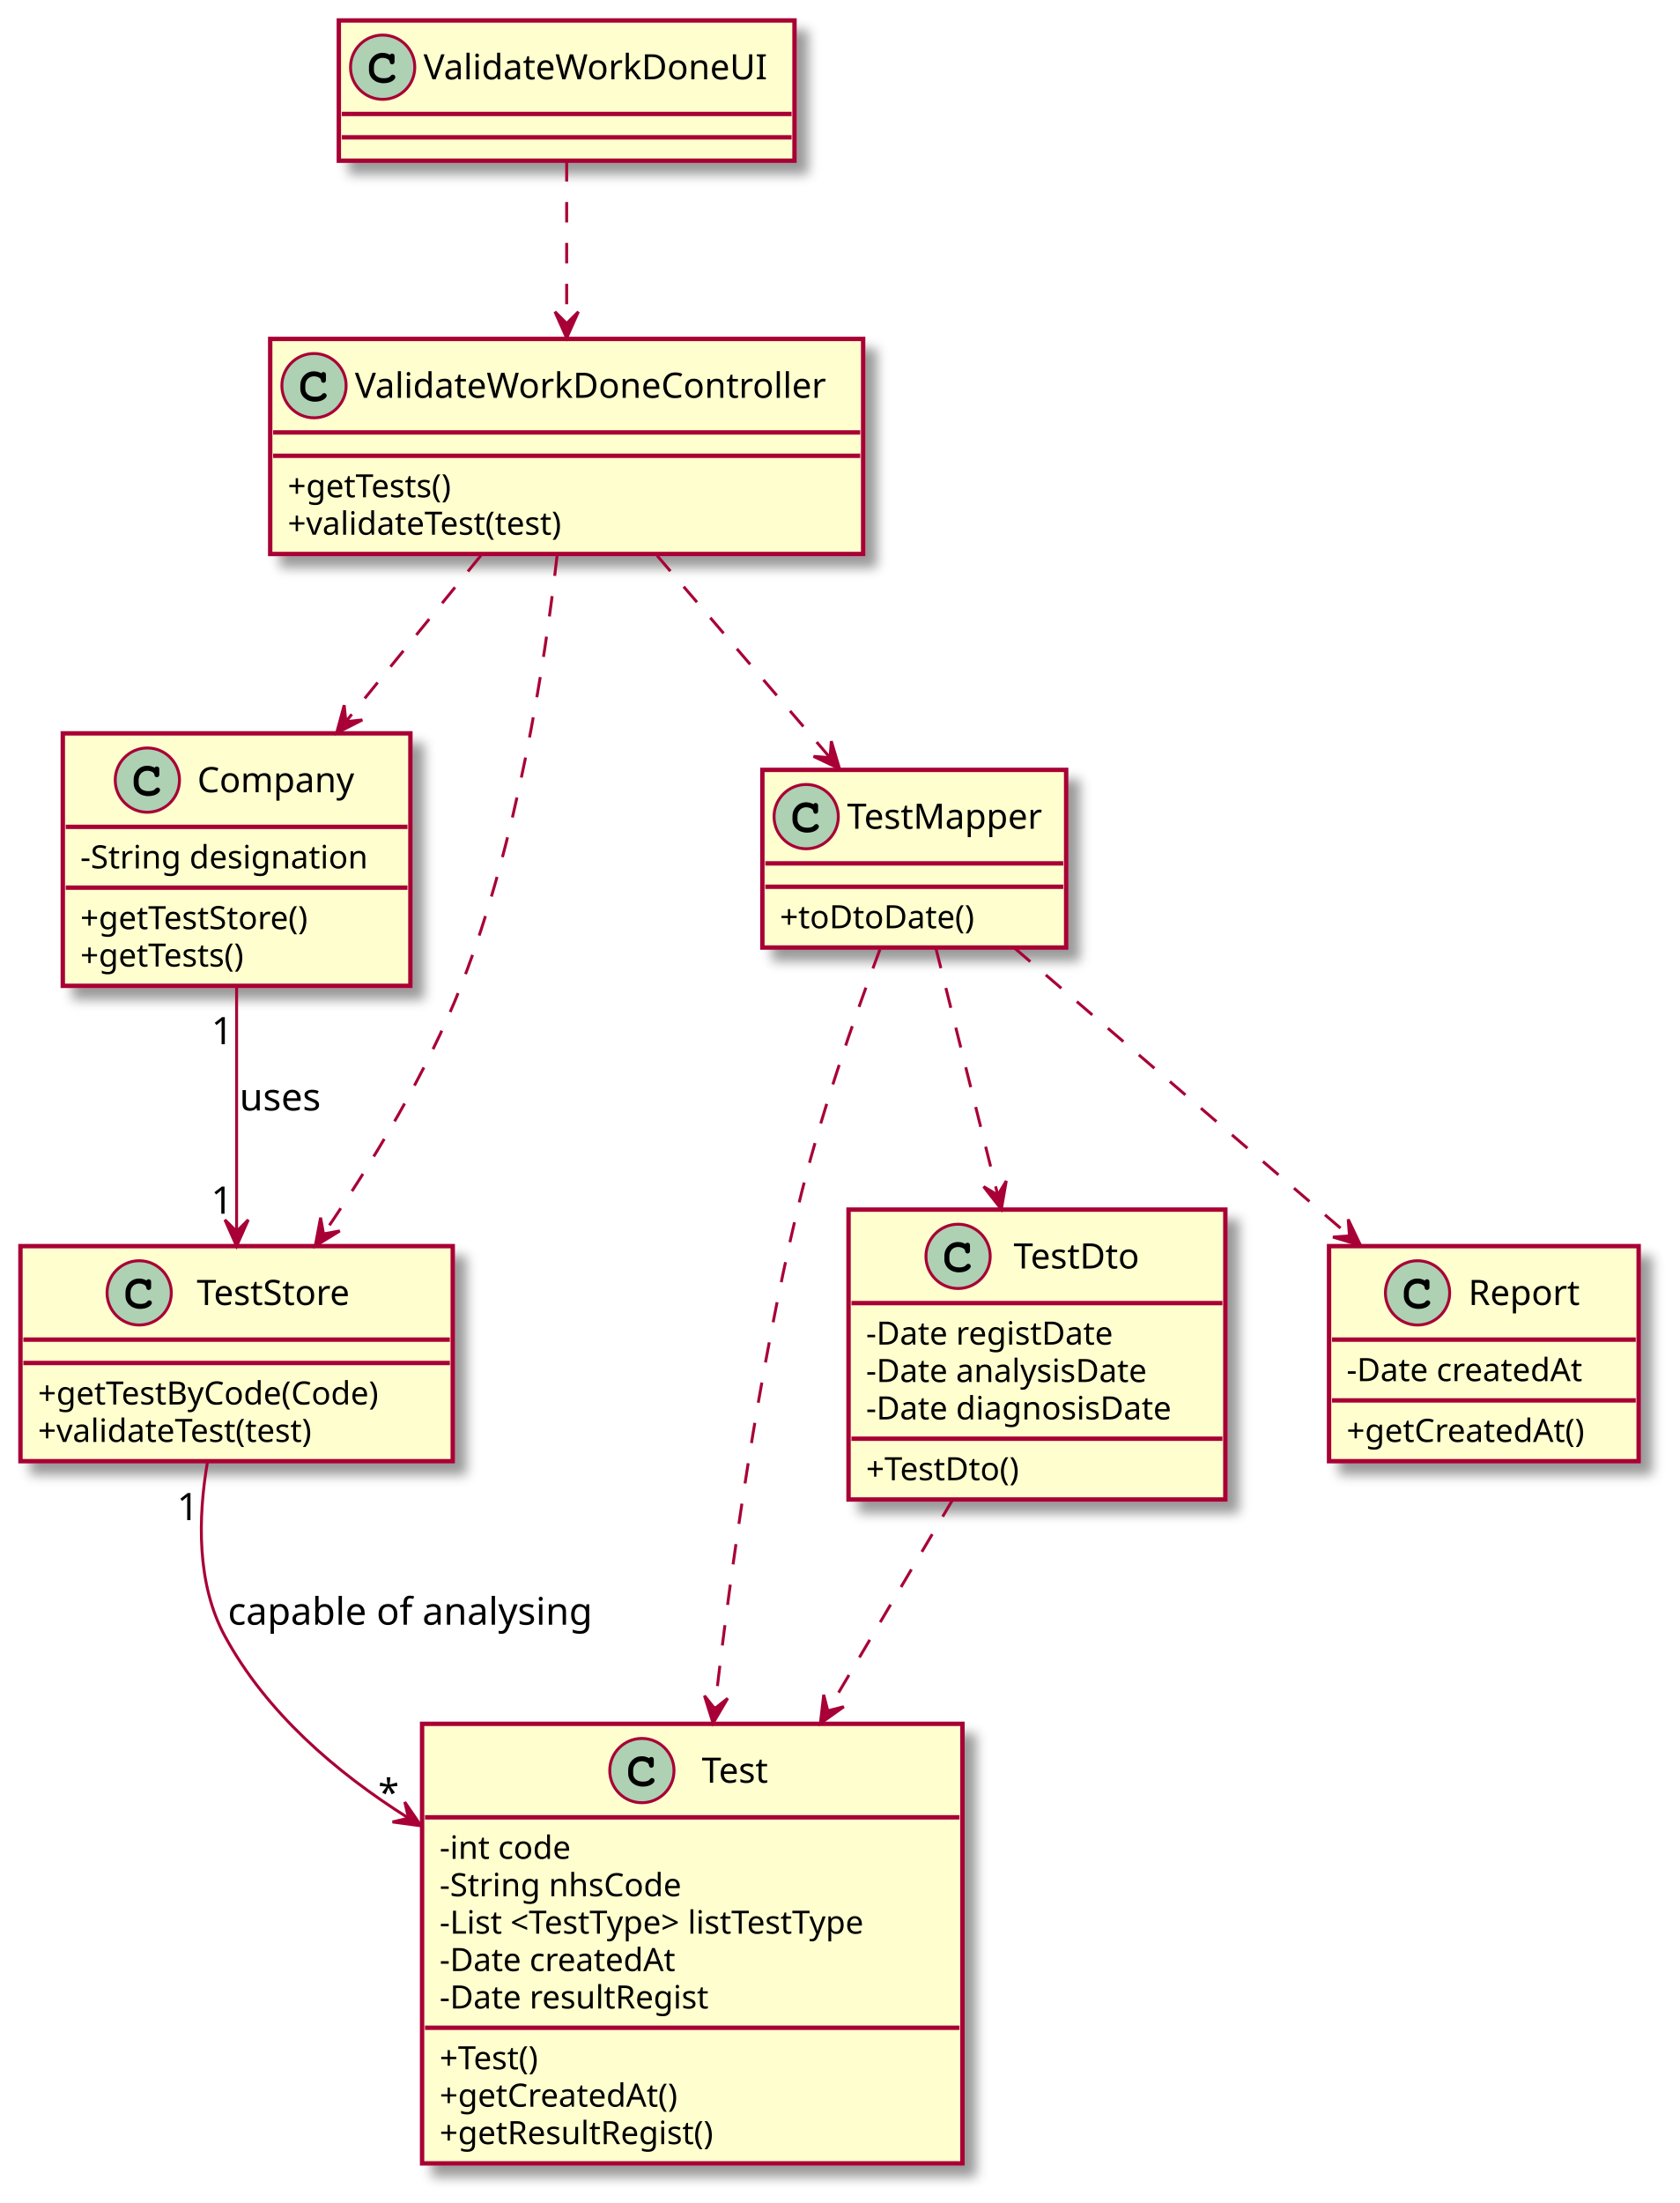
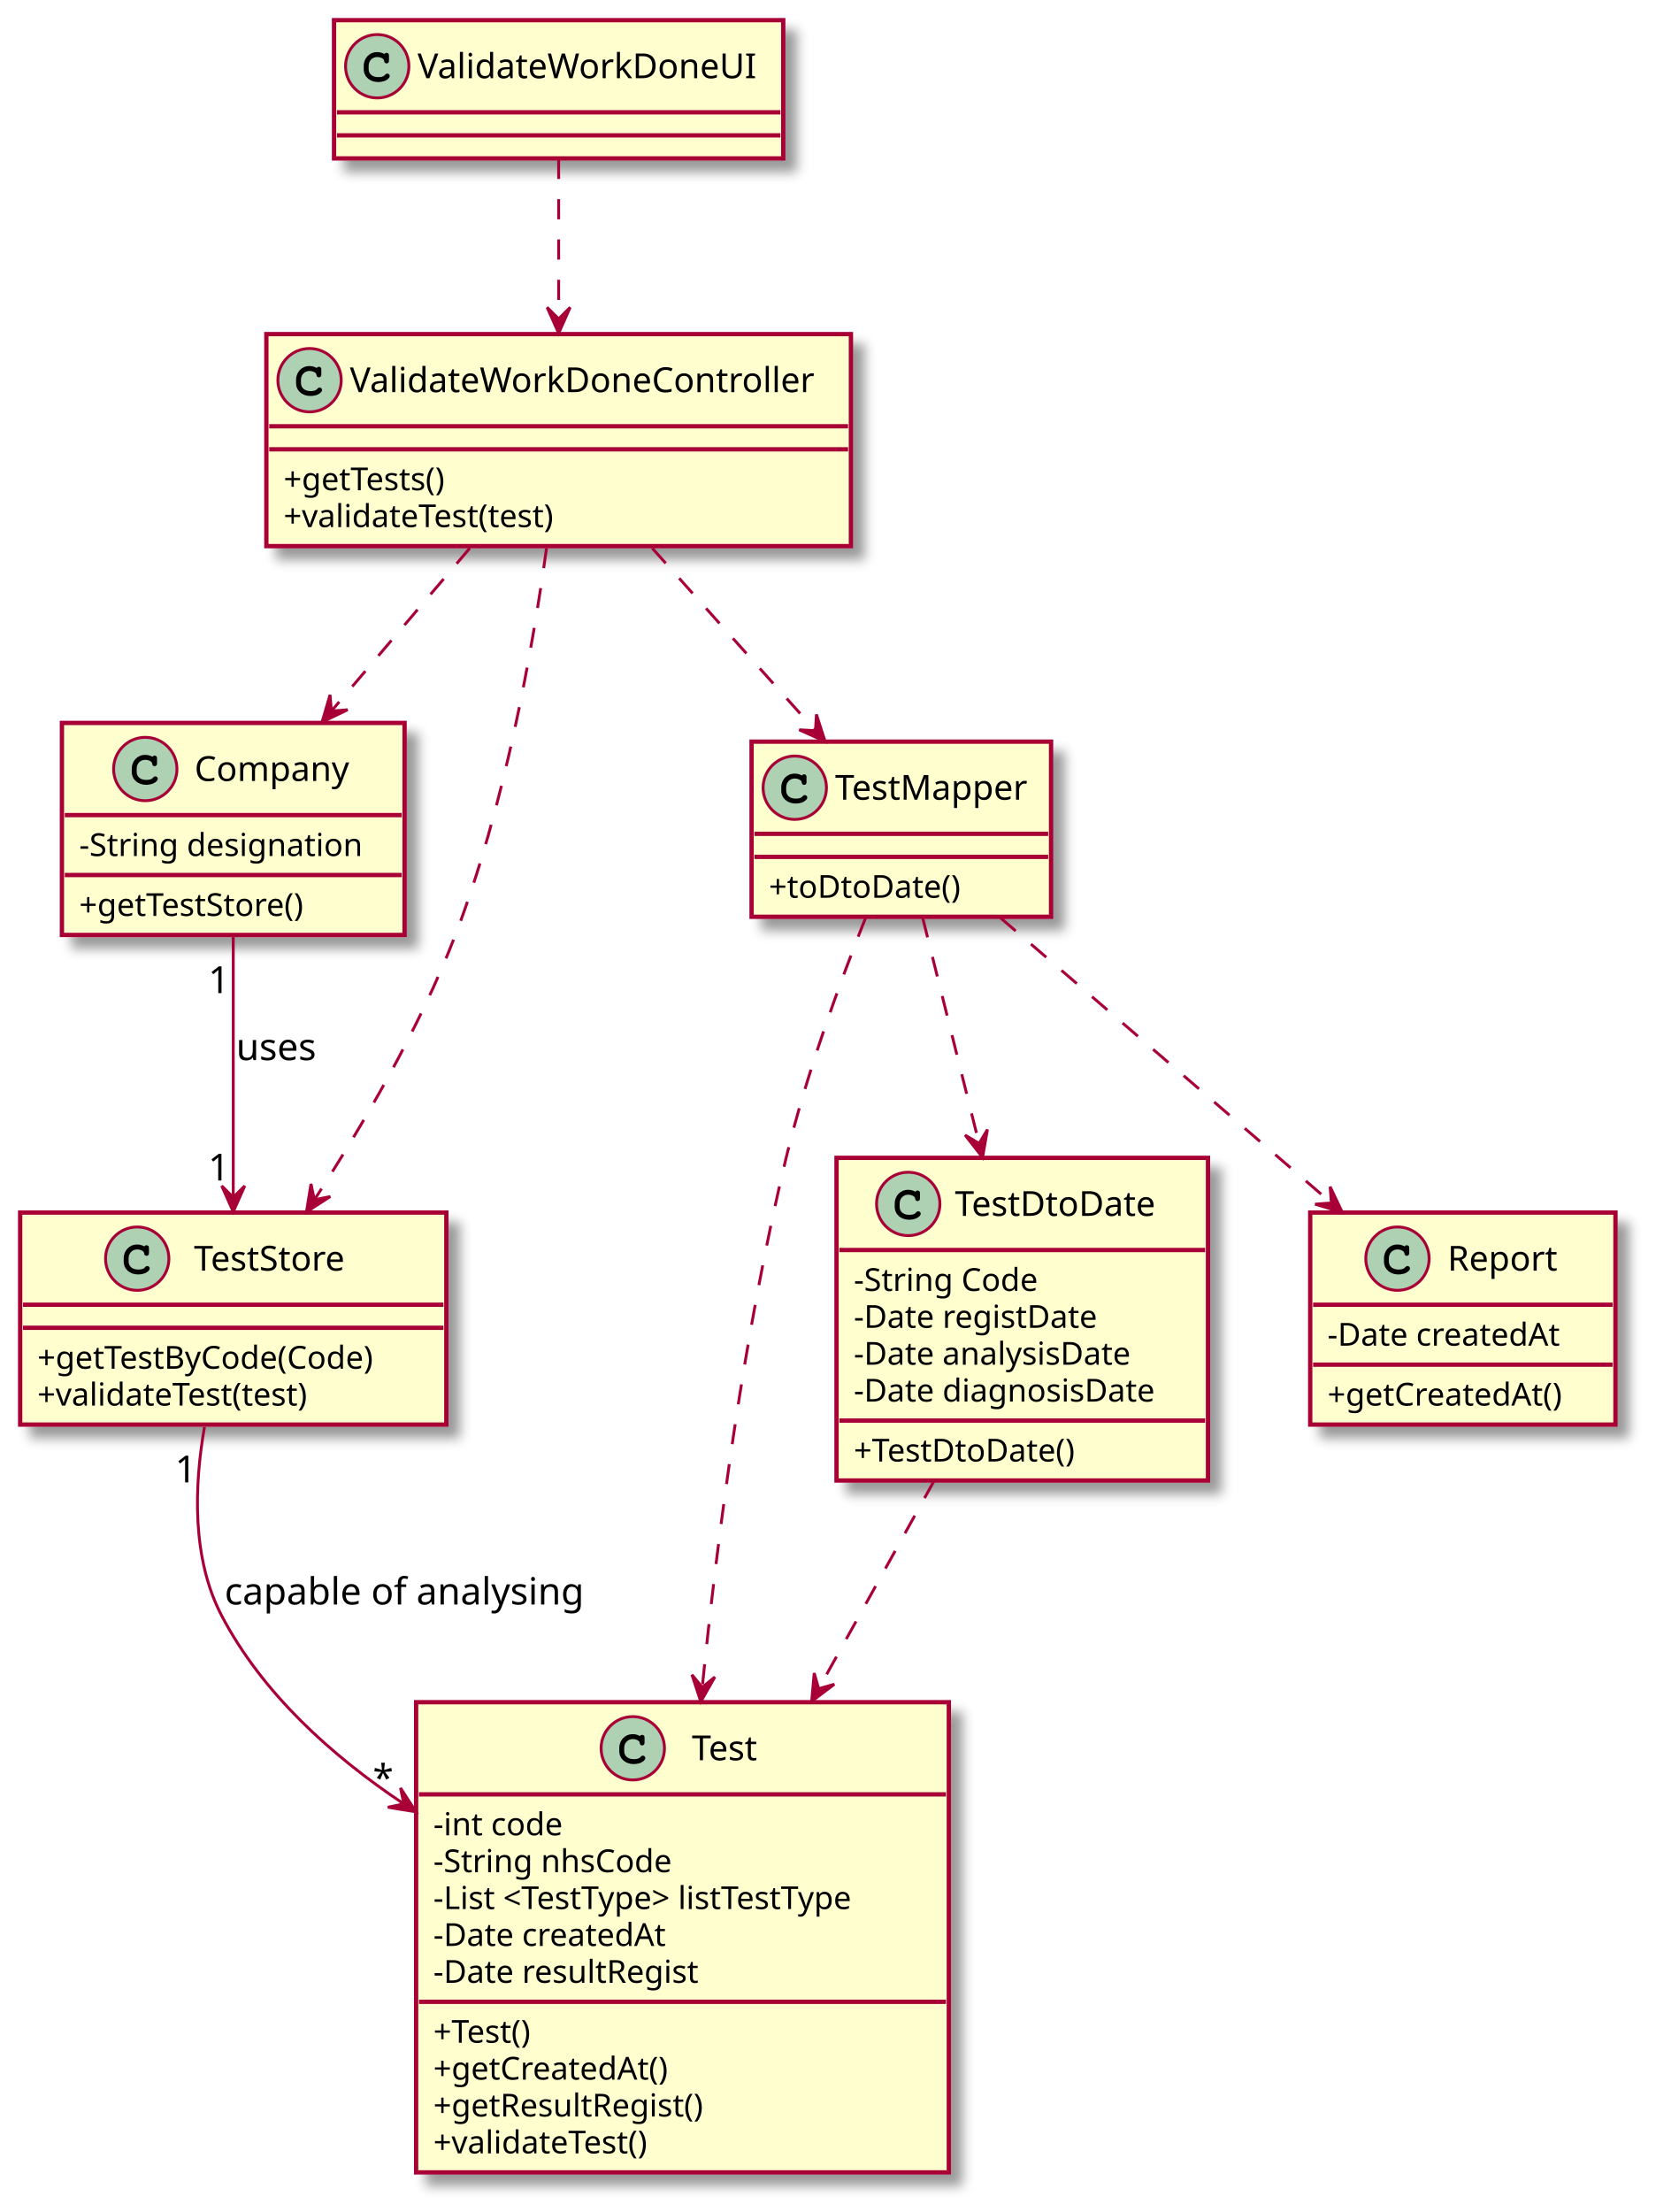
- <svg xmlns="http://www.w3.org/2000/svg" contentScriptType="application/ecmascript" contentStyleType="text/css" height="754px" preserveAspectRatio="none" style="width:575px;height:754px;background:#FFFFFF;" version="1.1" viewBox="0 0 575 754" width="575px" zoomAndPan="magnify">
+ <svg xmlns="http://www.w3.org/2000/svg" contentScriptType="application/ecmascript" contentStyleType="text/css" height="768px" preserveAspectRatio="none" style="width:575px;height:768px;background:#FFFFFF;" version="1.1" viewBox="0 0 575 768" width="575px" zoomAndPan="magnify">
  <defs>
-     <filter height="300%" id="fjktehwufck35" width="300%" x="-1" y="-1">
+     <filter height="300%" id="f8tf172k708li" width="300%" x="-1" y="-1">
      <feGaussianBlur result="blurOut" stdDeviation="2.0" />
      <feColorMatrix in="blurOut" result="blurOut2" type="matrix" values="0 0 0 0 0 0 0 0 0 0 0 0 0 0 0 0 0 0 .4 0" />
      <feOffset dx="4.0" dy="4.0" in="blurOut2" result="blurOut3" />
      <feBlend in="SourceGraphic" in2="blurOut3" mode="normal" />
    </filter>
  </defs>
  <g>
-     <rect codeLine="3" fill="#FEFECE" filter="url(#fjktehwufck35)" height="86.414" id="Company" style="stroke:#A80036;stroke-width:1.5;" width="119" x="21.5" y="251" />
+     <rect codeLine="3" fill="#FEFECE" filter="url(#f8tf172k708li)" height="73.609" id="Company" style="stroke:#A80036;stroke-width:1.5;" width="119" x="21.5" y="251" />
    <ellipse cx="50.45" cy="267" fill="#ADD1B2" rx="11" ry="11" style="stroke:#A80036;stroke-width:1.0;" />
    <path d="M52.794,262.672 C51.856,262.234 51.263,262.094 50.388,262.094 C47.763,262.094 45.763,264.172 45.763,266.891 L45.763,268.016 C45.763,270.594 47.872,272.484 50.763,272.484 C51.981,272.484 53.138,272.188 53.888,271.641 C54.466,271.234 54.794,270.781 54.794,270.391 C54.794,269.938 54.403,269.547 53.934,269.547 C53.716,269.547 53.513,269.625 53.325,269.812 C52.872,270.297 52.872,270.297 52.684,270.391 C52.263,270.656 51.575,270.781 50.809,270.781 C48.763,270.781 47.466,269.688 47.466,267.984 L47.466,266.891 C47.466,265.109 48.716,263.797 50.45,263.797 C51.028,263.797 51.638,263.953 52.106,264.203 C52.591,264.484 52.763,264.703 52.856,265.109 C52.919,265.516 52.95,265.641 53.091,265.766 C53.231,265.906 53.466,266.016 53.684,266.016 C53.95,266.016 54.216,265.875 54.388,265.656 C54.497,265.5 54.528,265.312 54.528,264.891 L54.528,263.469 C54.528,263.031 54.513,262.906 54.419,262.75 C54.263,262.484 53.981,262.344 53.684,262.344 C53.388,262.344 53.184,262.438 52.966,262.75 L52.794,262.672 Z " fill="#000000" />
    <text fill="#000000" font-family="sans-serif" font-size="12" lengthAdjust="spacing" textLength="56" x="67.55" y="271.154">Company</text>
    <line style="stroke:#A80036;stroke-width:1.5;" x1="22.5" x2="139.5" y1="283" y2="283" />
    <text fill="#000000" font-family="sans-serif" font-size="11" lengthAdjust="spacing" textLength="107" x="27.5" y="297.21">-String designation</text>
    <line style="stroke:#A80036;stroke-width:1.5;" x1="22.5" x2="139.5" y1="303.805" y2="303.805" />
    <text fill="#000000" font-family="sans-serif" font-size="11" lengthAdjust="spacing" textLength="92" x="27.5" y="318.015">+getTestStore()</text>
-     <text fill="#000000" font-family="sans-serif" font-size="11" lengthAdjust="spacing" textLength="67" x="27.5" y="330.82">+getTests()</text>
-     <rect codeLine="11" fill="#FEFECE" filter="url(#fjktehwufck35)" height="150.438" id="Test" style="stroke:#A80036;stroke-width:1.5;" width="185" x="144.5" y="590" />
-     <ellipse cx="219.75" cy="606" fill="#ADD1B2" rx="11" ry="11" style="stroke:#A80036;stroke-width:1.0;" />
-     <path d="M222.094,601.672 C221.156,601.234 220.562,601.094 219.688,601.094 C217.062,601.094 215.062,603.172 215.062,605.891 L215.062,607.016 C215.062,609.594 217.172,611.484 220.062,611.484 C221.281,611.484 222.438,611.188 223.188,610.641 C223.766,610.234 224.094,609.781 224.094,609.391 C224.094,608.938 223.703,608.547 223.234,608.547 C223.016,608.547 222.812,608.625 222.625,608.812 C222.172,609.297 222.172,609.297 221.984,609.391 C221.562,609.656 220.875,609.781 220.109,609.781 C218.062,609.781 216.766,608.688 216.766,606.984 L216.766,605.891 C216.766,604.109 218.016,602.797 219.75,602.797 C220.328,602.797 220.938,602.953 221.406,603.203 C221.891,603.484 222.062,603.703 222.156,604.109 C222.219,604.516 222.25,604.641 222.391,604.766 C222.531,604.906 222.766,605.016 222.984,605.016 C223.25,605.016 223.516,604.875 223.688,604.656 C223.797,604.5 223.828,604.312 223.828,603.891 L223.828,602.469 C223.828,602.031 223.812,601.906 223.719,601.75 C223.562,601.484 223.281,601.344 222.984,601.344 C222.688,601.344 222.484,601.438 222.266,601.75 L222.094,601.672 Z " fill="#000000" />
-     <text fill="#000000" font-family="sans-serif" font-size="12" lengthAdjust="spacing" textLength="26" x="240.25" y="610.154">Test</text>
-     <line style="stroke:#A80036;stroke-width:1.5;" x1="145.5" x2="328.5" y1="622" y2="622" />
-     <text fill="#000000" font-family="sans-serif" font-size="11" lengthAdjust="spacing" textLength="50" x="150.5" y="636.21">-int code</text>
-     <text fill="#000000" font-family="sans-serif" font-size="11" lengthAdjust="spacing" textLength="91" x="150.5" y="649.015">-String nhsCode</text>
-     <text fill="#000000" font-family="sans-serif" font-size="11" lengthAdjust="spacing" textLength="173" x="150.5" y="661.82">-List &lt;TestType&gt; listTestType</text>
-     <text fill="#000000" font-family="sans-serif" font-size="11" lengthAdjust="spacing" textLength="92" x="150.5" y="674.625">-Date createdAt</text>
-     <text fill="#000000" font-family="sans-serif" font-size="11" lengthAdjust="spacing" textLength="103" x="150.5" y="687.429">-Date resultRegist</text>
-     <line style="stroke:#A80036;stroke-width:1.5;" x1="145.5" x2="328.5" y1="694.023" y2="694.023" />
-     <text fill="#000000" font-family="sans-serif" font-size="11" lengthAdjust="spacing" textLength="42" x="150.5" y="708.234">+Test()</text>
-     <text fill="#000000" font-family="sans-serif" font-size="11" lengthAdjust="spacing" textLength="94" x="150.5" y="721.039">+getCreatedAt()</text>
-     <text fill="#000000" font-family="sans-serif" font-size="11" lengthAdjust="spacing" textLength="106" x="150.5" y="733.843">+getResultRegist()</text>
-     <rect codeLine="22" fill="#FEFECE" filter="url(#fjktehwufck35)" height="73.609" id="TestStore" style="stroke:#A80036;stroke-width:1.5;" width="148" x="7" y="426.5" />
-     <ellipse cx="47.65" cy="442.5" fill="#ADD1B2" rx="11" ry="11" style="stroke:#A80036;stroke-width:1.0;" />
-     <path d="M49.994,438.172 C49.056,437.734 48.462,437.594 47.587,437.594 C44.962,437.594 42.962,439.672 42.962,442.391 L42.962,443.516 C42.962,446.094 45.072,447.984 47.962,447.984 C49.181,447.984 50.337,447.688 51.087,447.141 C51.666,446.734 51.994,446.281 51.994,445.891 C51.994,445.438 51.603,445.047 51.134,445.047 C50.916,445.047 50.712,445.125 50.525,445.312 C50.072,445.797 50.072,445.797 49.884,445.891 C49.462,446.156 48.775,446.281 48.009,446.281 C45.962,446.281 44.666,445.188 44.666,443.484 L44.666,442.391 C44.666,440.609 45.916,439.297 47.65,439.297 C48.228,439.297 48.837,439.453 49.306,439.703 C49.791,439.984 49.962,440.203 50.056,440.609 C50.119,441.016 50.15,441.141 50.291,441.266 C50.431,441.406 50.666,441.516 50.884,441.516 C51.15,441.516 51.416,441.375 51.587,441.156 C51.697,441 51.728,440.812 51.728,440.391 L51.728,438.969 C51.728,438.531 51.712,438.406 51.619,438.25 C51.462,437.984 51.181,437.844 50.884,437.844 C50.587,437.844 50.384,437.938 50.166,438.25 L49.994,438.172 Z " fill="#000000" />
-     <text fill="#000000" font-family="sans-serif" font-size="12" lengthAdjust="spacing" textLength="59" x="67.35" y="446.654">TestStore</text>
-     <line style="stroke:#A80036;stroke-width:1.5;" x1="8" x2="154" y1="458.5" y2="458.5" />
-     <line style="stroke:#A80036;stroke-width:1.5;" x1="8" x2="154" y1="466.5" y2="466.5" />
-     <text fill="#000000" font-family="sans-serif" font-size="11" lengthAdjust="spacing" textLength="136" x="13" y="480.71">+getTestByCode(Code)</text>
-     <text fill="#000000" font-family="sans-serif" font-size="11" lengthAdjust="spacing" textLength="110" x="13" y="493.515">+validateTest(test)</text>
-     <rect codeLine="28" fill="#FEFECE" filter="url(#fjktehwufck35)" height="73.609" id="ValidateWorkDoneController" style="stroke:#A80036;stroke-width:1.5;" width="203" x="92.5" y="116" />
+     <rect codeLine="10" fill="#FEFECE" filter="url(#f8tf172k708li)" height="163.242" id="Test" style="stroke:#A80036;stroke-width:1.5;" width="185" x="144.5" y="591" />
+     <ellipse cx="219.75" cy="607" fill="#ADD1B2" rx="11" ry="11" style="stroke:#A80036;stroke-width:1.0;" />
+     <path d="M222.094,602.672 C221.156,602.234 220.562,602.094 219.688,602.094 C217.062,602.094 215.062,604.172 215.062,606.891 L215.062,608.016 C215.062,610.594 217.172,612.484 220.062,612.484 C221.281,612.484 222.438,612.188 223.188,611.641 C223.766,611.234 224.094,610.781 224.094,610.391 C224.094,609.938 223.703,609.547 223.234,609.547 C223.016,609.547 222.812,609.625 222.625,609.812 C222.172,610.297 222.172,610.297 221.984,610.391 C221.562,610.656 220.875,610.781 220.109,610.781 C218.062,610.781 216.766,609.688 216.766,607.984 L216.766,606.891 C216.766,605.109 218.016,603.797 219.75,603.797 C220.328,603.797 220.938,603.953 221.406,604.203 C221.891,604.484 222.062,604.703 222.156,605.109 C222.219,605.516 222.25,605.641 222.391,605.766 C222.531,605.906 222.766,606.016 222.984,606.016 C223.25,606.016 223.516,605.875 223.688,605.656 C223.797,605.5 223.828,605.312 223.828,604.891 L223.828,603.469 C223.828,603.031 223.812,602.906 223.719,602.75 C223.562,602.484 223.281,602.344 222.984,602.344 C222.688,602.344 222.484,602.438 222.266,602.75 L222.094,602.672 Z " fill="#000000" />
+     <text fill="#000000" font-family="sans-serif" font-size="12" lengthAdjust="spacing" textLength="26" x="240.25" y="611.154">Test</text>
+     <line style="stroke:#A80036;stroke-width:1.5;" x1="145.5" x2="328.5" y1="623" y2="623" />
+     <text fill="#000000" font-family="sans-serif" font-size="11" lengthAdjust="spacing" textLength="50" x="150.5" y="637.21">-int code</text>
+     <text fill="#000000" font-family="sans-serif" font-size="11" lengthAdjust="spacing" textLength="91" x="150.5" y="650.015">-String nhsCode</text>
+     <text fill="#000000" font-family="sans-serif" font-size="11" lengthAdjust="spacing" textLength="173" x="150.5" y="662.82">-List &lt;TestType&gt; listTestType</text>
+     <text fill="#000000" font-family="sans-serif" font-size="11" lengthAdjust="spacing" textLength="92" x="150.5" y="675.625">-Date createdAt</text>
+     <text fill="#000000" font-family="sans-serif" font-size="11" lengthAdjust="spacing" textLength="103" x="150.5" y="688.429">-Date resultRegist</text>
+     <line style="stroke:#A80036;stroke-width:1.5;" x1="145.5" x2="328.5" y1="695.023" y2="695.023" />
+     <text fill="#000000" font-family="sans-serif" font-size="11" lengthAdjust="spacing" textLength="42" x="150.5" y="709.234">+Test()</text>
+     <text fill="#000000" font-family="sans-serif" font-size="11" lengthAdjust="spacing" textLength="94" x="150.5" y="722.039">+getCreatedAt()</text>
+     <text fill="#000000" font-family="sans-serif" font-size="11" lengthAdjust="spacing" textLength="106" x="150.5" y="734.843">+getResultRegist()</text>
+     <text fill="#000000" font-family="sans-serif" font-size="11" lengthAdjust="spacing" textLength="88" x="150.5" y="747.648">+validateTest()</text>
+     <rect codeLine="22" fill="#FEFECE" filter="url(#f8tf172k708li)" height="73.609" id="TestStore" style="stroke:#A80036;stroke-width:1.5;" width="148" x="7" y="421" />
+     <ellipse cx="47.65" cy="437" fill="#ADD1B2" rx="11" ry="11" style="stroke:#A80036;stroke-width:1.0;" />
+     <path d="M49.994,432.672 C49.056,432.234 48.462,432.094 47.587,432.094 C44.962,432.094 42.962,434.172 42.962,436.891 L42.962,438.016 C42.962,440.594 45.072,442.484 47.962,442.484 C49.181,442.484 50.337,442.188 51.087,441.641 C51.666,441.234 51.994,440.781 51.994,440.391 C51.994,439.938 51.603,439.547 51.134,439.547 C50.916,439.547 50.712,439.625 50.525,439.812 C50.072,440.297 50.072,440.297 49.884,440.391 C49.462,440.656 48.775,440.781 48.009,440.781 C45.962,440.781 44.666,439.688 44.666,437.984 L44.666,436.891 C44.666,435.109 45.916,433.797 47.65,433.797 C48.228,433.797 48.837,433.953 49.306,434.203 C49.791,434.484 49.962,434.703 50.056,435.109 C50.119,435.516 50.15,435.641 50.291,435.766 C50.431,435.906 50.666,436.016 50.884,436.016 C51.15,436.016 51.416,435.875 51.587,435.656 C51.697,435.5 51.728,435.312 51.728,434.891 L51.728,433.469 C51.728,433.031 51.712,432.906 51.619,432.75 C51.462,432.484 51.181,432.344 50.884,432.344 C50.587,432.344 50.384,432.438 50.166,432.75 L49.994,432.672 Z " fill="#000000" />
+     <text fill="#000000" font-family="sans-serif" font-size="12" lengthAdjust="spacing" textLength="59" x="67.35" y="441.154">TestStore</text>
+     <line style="stroke:#A80036;stroke-width:1.5;" x1="8" x2="154" y1="453" y2="453" />
+     <line style="stroke:#A80036;stroke-width:1.5;" x1="8" x2="154" y1="461" y2="461" />
+     <text fill="#000000" font-family="sans-serif" font-size="11" lengthAdjust="spacing" textLength="136" x="13" y="475.21">+getTestByCode(Code)</text>
+     <text fill="#000000" font-family="sans-serif" font-size="11" lengthAdjust="spacing" textLength="110" x="13" y="488.015">+validateTest(test)</text>
+     <rect codeLine="28" fill="#FEFECE" filter="url(#f8tf172k708li)" height="73.609" id="ValidateWorkDoneController" style="stroke:#A80036;stroke-width:1.5;" width="203" x="92.5" y="116" />
    <ellipse cx="107.5" cy="132" fill="#ADD1B2" rx="11" ry="11" style="stroke:#A80036;stroke-width:1.0;" />
    <path d="M109.844,127.672 C108.906,127.234 108.312,127.094 107.438,127.094 C104.812,127.094 102.812,129.172 102.812,131.891 L102.812,133.016 C102.812,135.594 104.922,137.484 107.812,137.484 C109.031,137.484 110.188,137.188 110.938,136.641 C111.516,136.234 111.844,135.781 111.844,135.391 C111.844,134.938 111.453,134.547 110.984,134.547 C110.766,134.547 110.562,134.625 110.375,134.812 C109.922,135.297 109.922,135.297 109.734,135.391 C109.312,135.656 108.625,135.781 107.859,135.781 C105.812,135.781 104.516,134.688 104.516,132.984 L104.516,131.891 C104.516,130.109 105.766,128.797 107.5,128.797 C108.078,128.797 108.688,128.953 109.156,129.203 C109.641,129.484 109.812,129.703 109.906,130.109 C109.969,130.516 110,130.641 110.141,130.766 C110.281,130.906 110.516,131.016 110.734,131.016 C111,131.016 111.266,130.875 111.438,130.656 C111.547,130.5 111.578,130.312 111.578,129.891 L111.578,128.469 C111.578,128.031 111.562,127.906 111.469,127.75 C111.312,127.484 111.031,127.344 110.734,127.344 C110.438,127.344 110.234,127.438 110.016,127.75 L109.844,127.672 Z " fill="#000000" />
    <text fill="#000000" font-family="sans-serif" font-size="12" lengthAdjust="spacing" textLength="171" x="121.5" y="136.154">ValidateWorkDoneController</text>
    <line style="stroke:#A80036;stroke-width:1.5;" x1="93.5" x2="294.5" y1="148" y2="148" />
    <line style="stroke:#A80036;stroke-width:1.5;" x1="93.5" x2="294.5" y1="156" y2="156" />
    <text fill="#000000" font-family="sans-serif" font-size="11" lengthAdjust="spacing" textLength="67" x="98.5" y="170.21">+getTests()</text>
    <text fill="#000000" font-family="sans-serif" font-size="11" lengthAdjust="spacing" textLength="110" x="98.5" y="183.015">+validateTest(test)</text>
-     <rect codeLine="33" fill="#FEFECE" filter="url(#fjktehwufck35)" height="48" id="ValidateWorkDoneUI" style="stroke:#A80036;stroke-width:1.5;" width="156" x="116" y="7" />
+     <rect codeLine="33" fill="#FEFECE" filter="url(#f8tf172k708li)" height="48" id="ValidateWorkDoneUI" style="stroke:#A80036;stroke-width:1.5;" width="156" x="116" y="7" />
    <ellipse cx="131" cy="23" fill="#ADD1B2" rx="11" ry="11" style="stroke:#A80036;stroke-width:1.0;" />
    <path d="M133.344,18.672 C132.406,18.234 131.812,18.094 130.938,18.094 C128.312,18.094 126.312,20.172 126.312,22.891 L126.312,24.016 C126.312,26.594 128.422,28.484 131.312,28.484 C132.531,28.484 133.688,28.188 134.438,27.641 C135.016,27.234 135.344,26.781 135.344,26.391 C135.344,25.938 134.953,25.547 134.484,25.547 C134.266,25.547 134.062,25.625 133.875,25.812 C133.422,26.297 133.422,26.297 133.234,26.391 C132.812,26.656 132.125,26.781 131.359,26.781 C129.312,26.781 128.016,25.688 128.016,23.984 L128.016,22.891 C128.016,21.109 129.266,19.797 131,19.797 C131.578,19.797 132.188,19.953 132.656,20.203 C133.141,20.484 133.312,20.703 133.406,21.109 C133.469,21.516 133.5,21.641 133.641,21.766 C133.781,21.906 134.016,22.016 134.234,22.016 C134.5,22.016 134.766,21.875 134.938,21.656 C135.047,21.5 135.078,21.312 135.078,20.891 L135.078,19.469 C135.078,19.031 135.062,18.906 134.969,18.75 C134.812,18.484 134.531,18.344 134.234,18.344 C133.938,18.344 133.734,18.438 133.516,18.75 L133.344,18.672 Z " fill="#000000" />
    <text fill="#000000" font-family="sans-serif" font-size="12" lengthAdjust="spacing" textLength="124" x="145" y="27.154">ValidateWorkDoneUI</text>
    <line style="stroke:#A80036;stroke-width:1.5;" x1="117" x2="271" y1="39" y2="39" />
    <line style="stroke:#A80036;stroke-width:1.5;" x1="117" x2="271" y1="47" y2="47" />
-     <rect codeLine="37" fill="#FEFECE" filter="url(#fjktehwufck35)" height="60.805" id="TestMapper" style="stroke:#A80036;stroke-width:1.5;" width="104" x="261" y="263.5" />
-     <ellipse cx="276" cy="279.5" fill="#ADD1B2" rx="11" ry="11" style="stroke:#A80036;stroke-width:1.0;" />
-     <path d="M278.344,275.172 C277.406,274.734 276.812,274.594 275.938,274.594 C273.312,274.594 271.312,276.672 271.312,279.391 L271.312,280.516 C271.312,283.094 273.422,284.984 276.312,284.984 C277.531,284.984 278.688,284.688 279.438,284.141 C280.016,283.734 280.344,283.281 280.344,282.891 C280.344,282.438 279.953,282.047 279.484,282.047 C279.266,282.047 279.062,282.125 278.875,282.312 C278.422,282.797 278.422,282.797 278.234,282.891 C277.812,283.156 277.125,283.281 276.359,283.281 C274.312,283.281 273.016,282.188 273.016,280.484 L273.016,279.391 C273.016,277.609 274.266,276.297 276,276.297 C276.578,276.297 277.188,276.453 277.656,276.703 C278.141,276.984 278.312,277.203 278.406,277.609 C278.469,278.016 278.5,278.141 278.641,278.266 C278.781,278.406 279.016,278.516 279.234,278.516 C279.5,278.516 279.766,278.375 279.938,278.156 C280.047,278 280.078,277.812 280.078,277.391 L280.078,275.969 C280.078,275.531 280.062,275.406 279.969,275.25 C279.812,274.984 279.531,274.844 279.234,274.844 C278.938,274.844 278.734,274.938 278.516,275.25 L278.344,275.172 Z " fill="#000000" />
-     <text fill="#000000" font-family="sans-serif" font-size="12" lengthAdjust="spacing" textLength="72" x="290" y="283.654">TestMapper</text>
-     <line style="stroke:#A80036;stroke-width:1.5;" x1="262" x2="364" y1="295.5" y2="295.5" />
-     <line style="stroke:#A80036;stroke-width:1.5;" x1="262" x2="364" y1="303.5" y2="303.5" />
-     <text fill="#000000" font-family="sans-serif" font-size="11" lengthAdjust="spacing" textLength="76" x="267" y="317.71">+toDtoDate()</text>
-     <rect codeLine="41" fill="#FEFECE" filter="url(#fjktehwufck35)" height="99.219" id="TestDto" style="stroke:#A80036;stroke-width:1.5;" width="129" x="290.5" y="414" />
-     <ellipse cx="328" cy="430" fill="#ADD1B2" rx="11" ry="11" style="stroke:#A80036;stroke-width:1.0;" />
-     <path d="M330.344,425.672 C329.406,425.234 328.812,425.094 327.938,425.094 C325.312,425.094 323.312,427.172 323.312,429.891 L323.312,431.016 C323.312,433.594 325.422,435.484 328.312,435.484 C329.531,435.484 330.688,435.188 331.438,434.641 C332.016,434.234 332.344,433.781 332.344,433.391 C332.344,432.938 331.953,432.547 331.484,432.547 C331.266,432.547 331.062,432.625 330.875,432.812 C330.422,433.297 330.422,433.297 330.234,433.391 C329.812,433.656 329.125,433.781 328.359,433.781 C326.312,433.781 325.016,432.688 325.016,430.984 L325.016,429.891 C325.016,428.109 326.266,426.797 328,426.797 C328.578,426.797 329.188,426.953 329.656,427.203 C330.141,427.484 330.312,427.703 330.406,428.109 C330.469,428.516 330.5,428.641 330.641,428.766 C330.781,428.906 331.016,429.016 331.234,429.016 C331.5,429.016 331.766,428.875 331.938,428.656 C332.047,428.5 332.078,428.312 332.078,427.891 L332.078,426.469 C332.078,426.031 332.062,425.906 331.969,425.75 C331.812,425.484 331.531,425.344 331.234,425.344 C330.938,425.344 330.734,425.438 330.516,425.75 L330.344,425.672 Z " fill="#000000" />
-     <text fill="#000000" font-family="sans-serif" font-size="12" lengthAdjust="spacing" textLength="47" x="347" y="434.154">TestDto</text>
-     <line style="stroke:#A80036;stroke-width:1.5;" x1="291.5" x2="418.5" y1="446" y2="446" />
-     <text fill="#000000" font-family="sans-serif" font-size="11" lengthAdjust="spacing" textLength="96" x="296.5" y="460.21">-Date registDate</text>
-     <text fill="#000000" font-family="sans-serif" font-size="11" lengthAdjust="spacing" textLength="110" x="296.5" y="473.015">-Date analysisDate</text>
-     <text fill="#000000" font-family="sans-serif" font-size="11" lengthAdjust="spacing" textLength="117" x="296.5" y="485.82">-Date diagnosisDate</text>
-     <line style="stroke:#A80036;stroke-width:1.5;" x1="291.5" x2="418.5" y1="492.414" y2="492.414" />
-     <text fill="#000000" font-family="sans-serif" font-size="11" lengthAdjust="spacing" textLength="62" x="296.5" y="506.625">+TestDto()</text>
-     <rect codeLine="47" fill="#FEFECE" filter="url(#fjktehwufck35)" height="73.609" id="Report" style="stroke:#A80036;stroke-width:1.5;" width="106" x="455" y="426.5" />
-     <ellipse cx="485.3" cy="442.5" fill="#ADD1B2" rx="11" ry="11" style="stroke:#A80036;stroke-width:1.0;" />
-     <path d="M487.644,438.172 C486.706,437.734 486.113,437.594 485.238,437.594 C482.613,437.594 480.613,439.672 480.613,442.391 L480.613,443.516 C480.613,446.094 482.722,447.984 485.613,447.984 C486.831,447.984 487.988,447.688 488.738,447.141 C489.316,446.734 489.644,446.281 489.644,445.891 C489.644,445.438 489.253,445.047 488.784,445.047 C488.566,445.047 488.363,445.125 488.175,445.312 C487.722,445.797 487.722,445.797 487.534,445.891 C487.113,446.156 486.425,446.281 485.659,446.281 C483.613,446.281 482.316,445.188 482.316,443.484 L482.316,442.391 C482.316,440.609 483.566,439.297 485.3,439.297 C485.878,439.297 486.488,439.453 486.956,439.703 C487.441,439.984 487.613,440.203 487.706,440.609 C487.769,441.016 487.8,441.141 487.941,441.266 C488.081,441.406 488.316,441.516 488.534,441.516 C488.8,441.516 489.066,441.375 489.238,441.156 C489.347,441 489.378,440.812 489.378,440.391 L489.378,438.969 C489.378,438.531 489.363,438.406 489.269,438.25 C489.113,437.984 488.831,437.844 488.534,437.844 C488.238,437.844 488.034,437.938 487.816,438.25 L487.644,438.172 Z " fill="#000000" />
-     <text fill="#000000" font-family="sans-serif" font-size="12" lengthAdjust="spacing" textLength="40" x="502.7" y="446.654">Report</text>
-     <line style="stroke:#A80036;stroke-width:1.5;" x1="456" x2="560" y1="458.5" y2="458.5" />
-     <text fill="#000000" font-family="sans-serif" font-size="11" lengthAdjust="spacing" textLength="92" x="461" y="472.71">-Date createdAt</text>
-     <line style="stroke:#A80036;stroke-width:1.5;" x1="456" x2="560" y1="479.305" y2="479.305" />
-     <text fill="#000000" font-family="sans-serif" font-size="11" lengthAdjust="spacing" textLength="94" x="461" y="493.515">+getCreatedAt()</text>
-     <path codeLine="53" d="M194,55.137 C194,70.825 194,92.003 194,110.555 " fill="none" id="ValidateWorkDoneUI-to-ValidateWorkDoneController" style="stroke:#A80036;stroke-width:1.0;stroke-dasharray:7.0,7.0;" />
+     <rect codeLine="37" fill="#FEFECE" filter="url(#f8tf172k708li)" height="60.805" id="TestMapper" style="stroke:#A80036;stroke-width:1.5;" width="104" x="261" y="257.5" />
+     <ellipse cx="276" cy="273.5" fill="#ADD1B2" rx="11" ry="11" style="stroke:#A80036;stroke-width:1.0;" />
+     <path d="M278.344,269.172 C277.406,268.734 276.812,268.594 275.938,268.594 C273.312,268.594 271.312,270.672 271.312,273.391 L271.312,274.516 C271.312,277.094 273.422,278.984 276.312,278.984 C277.531,278.984 278.688,278.688 279.438,278.141 C280.016,277.734 280.344,277.281 280.344,276.891 C280.344,276.438 279.953,276.047 279.484,276.047 C279.266,276.047 279.062,276.125 278.875,276.312 C278.422,276.797 278.422,276.797 278.234,276.891 C277.812,277.156 277.125,277.281 276.359,277.281 C274.312,277.281 273.016,276.188 273.016,274.484 L273.016,273.391 C273.016,271.609 274.266,270.297 276,270.297 C276.578,270.297 277.188,270.453 277.656,270.703 C278.141,270.984 278.312,271.203 278.406,271.609 C278.469,272.016 278.5,272.141 278.641,272.266 C278.781,272.406 279.016,272.516 279.234,272.516 C279.5,272.516 279.766,272.375 279.938,272.156 C280.047,272 280.078,271.812 280.078,271.391 L280.078,269.969 C280.078,269.531 280.062,269.406 279.969,269.25 C279.812,268.984 279.531,268.844 279.234,268.844 C278.938,268.844 278.734,268.938 278.516,269.25 L278.344,269.172 Z " fill="#000000" />
+     <text fill="#000000" font-family="sans-serif" font-size="12" lengthAdjust="spacing" textLength="72" x="290" y="277.654">TestMapper</text>
+     <line style="stroke:#A80036;stroke-width:1.5;" x1="262" x2="364" y1="289.5" y2="289.5" />
+     <line style="stroke:#A80036;stroke-width:1.5;" x1="262" x2="364" y1="297.5" y2="297.5" />
+     <text fill="#000000" font-family="sans-serif" font-size="11" lengthAdjust="spacing" textLength="76" x="267" y="311.71">+toDtoDate()</text>
+     <rect codeLine="41" fill="#FEFECE" filter="url(#f8tf172k708li)" height="112.023" id="TestDtoDate" style="stroke:#A80036;stroke-width:1.5;" width="129" x="290.5" y="402" />
+     <ellipse cx="315.4" cy="418" fill="#ADD1B2" rx="11" ry="11" style="stroke:#A80036;stroke-width:1.0;" />
+     <path d="M317.744,413.672 C316.806,413.234 316.212,413.094 315.337,413.094 C312.712,413.094 310.712,415.172 310.712,417.891 L310.712,419.016 C310.712,421.594 312.822,423.484 315.712,423.484 C316.931,423.484 318.087,423.188 318.837,422.641 C319.416,422.234 319.744,421.781 319.744,421.391 C319.744,420.938 319.353,420.547 318.884,420.547 C318.666,420.547 318.462,420.625 318.275,420.812 C317.822,421.297 317.822,421.297 317.634,421.391 C317.212,421.656 316.525,421.781 315.759,421.781 C313.712,421.781 312.416,420.688 312.416,418.984 L312.416,417.891 C312.416,416.109 313.666,414.797 315.4,414.797 C315.978,414.797 316.587,414.953 317.056,415.203 C317.541,415.484 317.712,415.703 317.806,416.109 C317.869,416.516 317.9,416.641 318.041,416.766 C318.181,416.906 318.416,417.016 318.634,417.016 C318.9,417.016 319.166,416.875 319.337,416.656 C319.447,416.5 319.478,416.312 319.478,415.891 L319.478,414.469 C319.478,414.031 319.462,413.906 319.369,413.75 C319.212,413.484 318.931,413.344 318.634,413.344 C318.337,413.344 318.134,413.438 317.916,413.75 L317.744,413.672 Z " fill="#000000" />
+     <text fill="#000000" font-family="sans-serif" font-size="12" lengthAdjust="spacing" textLength="75" x="331.6" y="422.154">TestDtoDate</text>
+     <line style="stroke:#A80036;stroke-width:1.5;" x1="291.5" x2="418.5" y1="434" y2="434" />
+     <text fill="#000000" font-family="sans-serif" font-size="11" lengthAdjust="spacing" textLength="71" x="296.5" y="448.21">-String Code</text>
+     <text fill="#000000" font-family="sans-serif" font-size="11" lengthAdjust="spacing" textLength="96" x="296.5" y="461.015">-Date registDate</text>
+     <text fill="#000000" font-family="sans-serif" font-size="11" lengthAdjust="spacing" textLength="110" x="296.5" y="473.82">-Date analysisDate</text>
+     <text fill="#000000" font-family="sans-serif" font-size="11" lengthAdjust="spacing" textLength="117" x="296.5" y="486.625">-Date diagnosisDate</text>
+     <line style="stroke:#A80036;stroke-width:1.5;" x1="291.5" x2="418.5" y1="493.219" y2="493.219" />
+     <text fill="#000000" font-family="sans-serif" font-size="11" lengthAdjust="spacing" textLength="90" x="296.5" y="507.429">+TestDtoDate()</text>
+     <rect codeLine="48" fill="#FEFECE" filter="url(#f8tf172k708li)" height="73.609" id="Report" style="stroke:#A80036;stroke-width:1.5;" width="106" x="455" y="421" />
+     <ellipse cx="485.3" cy="437" fill="#ADD1B2" rx="11" ry="11" style="stroke:#A80036;stroke-width:1.0;" />
+     <path d="M487.644,432.672 C486.706,432.234 486.113,432.094 485.238,432.094 C482.613,432.094 480.613,434.172 480.613,436.891 L480.613,438.016 C480.613,440.594 482.722,442.484 485.613,442.484 C486.831,442.484 487.988,442.188 488.738,441.641 C489.316,441.234 489.644,440.781 489.644,440.391 C489.644,439.938 489.253,439.547 488.784,439.547 C488.566,439.547 488.363,439.625 488.175,439.812 C487.722,440.297 487.722,440.297 487.534,440.391 C487.113,440.656 486.425,440.781 485.659,440.781 C483.613,440.781 482.316,439.688 482.316,437.984 L482.316,436.891 C482.316,435.109 483.566,433.797 485.3,433.797 C485.878,433.797 486.488,433.953 486.956,434.203 C487.441,434.484 487.613,434.703 487.706,435.109 C487.769,435.516 487.8,435.641 487.941,435.766 C488.081,435.906 488.316,436.016 488.534,436.016 C488.8,436.016 489.066,435.875 489.238,435.656 C489.347,435.5 489.378,435.312 489.378,434.891 L489.378,433.469 C489.378,433.031 489.363,432.906 489.269,432.75 C489.113,432.484 488.831,432.344 488.534,432.344 C488.238,432.344 488.034,432.438 487.816,432.75 L487.644,432.672 Z " fill="#000000" />
+     <text fill="#000000" font-family="sans-serif" font-size="12" lengthAdjust="spacing" textLength="40" x="502.7" y="441.154">Report</text>
+     <line style="stroke:#A80036;stroke-width:1.5;" x1="456" x2="560" y1="453" y2="453" />
+     <text fill="#000000" font-family="sans-serif" font-size="11" lengthAdjust="spacing" textLength="92" x="461" y="467.21">-Date createdAt</text>
+     <line style="stroke:#A80036;stroke-width:1.5;" x1="456" x2="560" y1="473.805" y2="473.805" />
+     <text fill="#000000" font-family="sans-serif" font-size="11" lengthAdjust="spacing" textLength="94" x="461" y="488.015">+getCreatedAt()</text>
+     <path codeLine="54" d="M194,55.137 C194,70.825 194,92.003 194,110.555 " fill="none" id="ValidateWorkDoneUI-to-ValidateWorkDoneController" style="stroke:#A80036;stroke-width:1.0;stroke-dasharray:7.0,7.0;" />
    <polygon fill="#A80036" points="194,115.711,198,106.711,194,110.711,190,106.711,194,115.711" style="stroke:#A80036;stroke-width:1.0;" />
-     <path codeLine="54" d="M190.721,190.137 C186.428,227.834 177.08,288.138 158,337 C146.183,367.262 127.122,398.407 110.921,422.101 " fill="none" id="ValidateWorkDoneController-to-TestStore" style="stroke:#A80036;stroke-width:1.0;stroke-dasharray:7.0,7.0;" />
-     <polygon fill="#A80036" points="107.932,426.436,116.333,421.296,110.77,422.319,109.747,416.756,107.932,426.436" style="stroke:#A80036;stroke-width:1.0;" />
-     <path codeLine="55" d="M164.606,190.158 C150.562,207.433 133.59,228.31 118.617,246.727 " fill="none" id="ValidateWorkDoneController-to-Company" style="stroke:#A80036;stroke-width:1.0;stroke-dasharray:7.0,7.0;" />
-     <polygon fill="#A80036" points="115.257,250.861,124.038,246.401,118.411,246.981,117.831,241.354,115.257,250.861" style="stroke:#A80036;stroke-width:1.0;" />
-     <path codeLine="56" d="M224.955,190.158 C243.237,211.513 266.232,238.371 284.136,259.285 " fill="none" id="ValidateWorkDoneController-to-TestMapper" style="stroke:#A80036;stroke-width:1.0;stroke-dasharray:7.0,7.0;" />
-     <polygon fill="#A80036" points="287.418,263.118,284.603,253.68,284.166,259.32,278.526,258.883,287.418,263.118" style="stroke:#A80036;stroke-width:1.0;" />
-     <path codeLine="57" d="M301.272,324.885 C292.342,348.691 280.367,383.043 273,414 C259.578,470.399 250.417,535.223 244.697,584.727 " fill="none" id="TestMapper-to-Test" style="stroke:#A80036;stroke-width:1.0;stroke-dasharray:7.0,7.0;" />
-     <polygon fill="#A80036" points="244.12,589.772,249.117,581.285,244.689,584.804,241.169,580.376,244.12,589.772" style="stroke:#A80036;stroke-width:1.0;" />
-     <path codeLine="58" d="M320.412,324.56 C326.243,347.813 334.522,380.833 341.519,408.737 " fill="none" id="TestMapper-to-TestDto" style="stroke:#A80036;stroke-width:1.0;stroke-dasharray:7.0,7.0;" />
-     <polygon fill="#A80036" points="342.81,413.884,344.502,404.182,341.594,409.034,336.742,406.127,342.81,413.884" style="stroke:#A80036;stroke-width:1.0;" />
-     <path codeLine="59" d="M347.413,324.56 C379.143,351.815 426.495,392.489 461.566,422.614 " fill="none" id="TestMapper-to-Report" style="stroke:#A80036;stroke-width:1.0;stroke-dasharray:7.0,7.0;" />
-     <polygon fill="#A80036" points="465.78,426.234,461.558,417.336,461.987,422.976,456.346,423.405,465.78,426.234" style="stroke:#A80036;stroke-width:1.0;" />
-     <path codeLine="60" d="M326.285,513.048 C313.44,534.764 297.969,560.922 283.539,585.318 " fill="none" id="TestDto-to-Test" style="stroke:#A80036;stroke-width:1.0;stroke-dasharray:7.0,7.0;" />
-     <polygon fill="#A80036" points="280.858,589.851,288.883,584.142,283.404,585.548,281.998,580.068,280.858,589.851" style="stroke:#A80036;stroke-width:1.0;" />
-     <path codeLine="61" d="M71,500.52 C67.808,519.313 67.264,542.06 77,560 C91.117,586.012 114.864,606.534 139.802,622.23 " fill="none" id="TestStore-to-Test" style="stroke:#A80036;stroke-width:1.0;" />
-     <polygon fill="#A80036" points="144.14,624.906,138.579,616.777,139.884,622.282,134.38,623.587,144.14,624.906" style="stroke:#A80036;stroke-width:1.0;" />
-     <text fill="#000000" font-family="sans-serif" font-size="13" lengthAdjust="spacing" textLength="132" x="78" y="556.067">capable of analysing</text>
-     <text fill="#000000" font-family="sans-serif" font-size="13" lengthAdjust="spacing" textLength="8" x="60.593" y="520.284">1</text>
-     <text fill="#000000" font-family="sans-serif" font-size="13" lengthAdjust="spacing" textLength="7" x="129.461" y="618.168">*</text>
-     <path codeLine="62" d="M81,337.267 C81,363.071 81,395.903 81,421.476 " fill="none" id="Company-to-TestStore" style="stroke:#A80036;stroke-width:1.0;" />
-     <polygon fill="#A80036" points="81,426.49,85,417.49,81,421.49,77,417.49,81,426.49" style="stroke:#A80036;stroke-width:1.0;" />
-     <text fill="#000000" font-family="sans-serif" font-size="13" lengthAdjust="spacing" textLength="30" x="82" y="380.067">uses</text>
-     <text fill="#000000" font-family="sans-serif" font-size="13" lengthAdjust="spacing" textLength="8" x="72.362" y="357.402">1</text>
-     <text fill="#000000" font-family="sans-serif" font-size="13" lengthAdjust="spacing" textLength="8" x="72.263" y="415.399">1</text>
+     <path codeLine="55" d="M189.789,190.327 C184.909,225.617 175.235,280.271 158,325 C145.511,357.413 125.656,391.198 109.237,416.473 " fill="none" id="ValidateWorkDoneController-to-TestStore" style="stroke:#A80036;stroke-width:1.0;stroke-dasharray:7.0,7.0;" />
+     <polygon fill="#A80036" points="106.424,420.773,114.698,415.431,109.161,416.589,108.003,411.052,106.424,420.773" style="stroke:#A80036;stroke-width:1.0;" />
+     <path codeLine="56" d="M163.122,190.343 C148.299,207.79 130.49,228.75 115.251,246.686 " fill="none" id="ValidateWorkDoneController-to-Company" style="stroke:#A80036;stroke-width:1.0;stroke-dasharray:7.0,7.0;" />
+     <polygon fill="#A80036" points="111.84,250.701,120.715,246.431,115.077,246.89,114.617,241.252,111.84,250.701" style="stroke:#A80036;stroke-width:1.0;" />
+     <path codeLine="57" d="M226.517,190.343 C244.194,210.1 265.903,234.362 283.148,253.636 " fill="none" id="ValidateWorkDoneController-to-TestMapper" style="stroke:#A80036;stroke-width:1.0;stroke-dasharray:7.0,7.0;" />
+     <polygon fill="#A80036" points="286.535,257.421,283.515,248.046,283.201,253.695,277.553,253.38,286.535,257.421" style="stroke:#A80036;stroke-width:1.0;" />
+     <path codeLine="58" d="M300.575,318.703 C291.637,341.2 279.973,373.069 273,402 C258.401,462.571 249.287,532.325 243.882,585.691 " fill="none" id="TestMapper-to-Test" style="stroke:#A80036;stroke-width:1.0;stroke-dasharray:7.0,7.0;" />
+     <polygon fill="#A80036" points="243.37,590.803,248.245,582.245,243.867,585.828,240.285,581.45,243.37,590.803" style="stroke:#A80036;stroke-width:1.0;" />
+     <path codeLine="59" d="M320.412,318.648 C325.821,340.286 333.339,370.356 339.984,396.936 " fill="none" id="TestMapper-to-TestDtoDate" style="stroke:#A80036;stroke-width:1.0;stroke-dasharray:7.0,7.0;" />
+     <polygon fill="#A80036" points="341.214,401.856,342.911,392.154,340.001,397.005,335.15,394.095,341.214,401.856" style="stroke:#A80036;stroke-width:1.0;" />
+     <path codeLine="60" d="M347.413,318.648 C379.378,346.187 427.196,387.384 462.341,417.663 " fill="none" id="TestMapper-to-Report" style="stroke:#A80036;stroke-width:1.0;stroke-dasharray:7.0,7.0;" />
+     <polygon fill="#A80036" points="466.131,420.928,461.922,412.024,462.342,417.665,456.701,418.086,466.131,420.928" style="stroke:#A80036;stroke-width:1.0;" />
+     <path codeLine="61" d="M324.459,514 C312.244,535.996 297.89,561.846 284.382,586.172 " fill="none" id="TestDtoDate-to-Test" style="stroke:#A80036;stroke-width:1.0;stroke-dasharray:7.0,7.0;" />
+     <polygon fill="#A80036" points="281.87,590.695,289.737,584.77,284.298,586.324,282.744,580.885,281.87,590.695" style="stroke:#A80036;stroke-width:1.0;" />
+     <path codeLine="62" d="M71.011,495.416 C67.446,515.811 66.543,541.07 77,561 C91.085,587.846 114.978,609.455 140.064,626.197 " fill="none" id="TestStore-to-Test" style="stroke:#A80036;stroke-width:1.0;" />
+     <polygon fill="#A80036" points="144.428,629.054,139.089,620.778,140.245,626.315,134.707,627.471,144.428,629.054" style="stroke:#A80036;stroke-width:1.0;" />
+     <text fill="#000000" font-family="sans-serif" font-size="13" lengthAdjust="spacing" textLength="132" x="78" y="557.067">capable of analysing</text>
+     <text fill="#000000" font-family="sans-serif" font-size="13" lengthAdjust="spacing" textLength="8" x="60.781" y="514.683">1</text>
+     <text fill="#000000" font-family="sans-serif" font-size="13" lengthAdjust="spacing" textLength="7" x="129.472" y="621.897">*</text>
+     <path codeLine="63" d="M81,325.04 C81,351.634 81,387.873 81,415.647 " fill="none" id="Company-to-TestStore" style="stroke:#A80036;stroke-width:1.0;" />
+     <polygon fill="#A80036" points="81,420.73,85,411.73,81,415.73,77,411.73,81,420.73" style="stroke:#A80036;stroke-width:1.0;" />
+     <text fill="#000000" font-family="sans-serif" font-size="13" lengthAdjust="spacing" textLength="30" x="82" y="368.067">uses</text>
+     <text fill="#000000" font-family="sans-serif" font-size="13" lengthAdjust="spacing" textLength="8" x="72.312" y="344.807">1</text>
+     <text fill="#000000" font-family="sans-serif" font-size="13" lengthAdjust="spacing" textLength="8" x="72.287" y="409.869">1</text>
  </g>
</svg>
